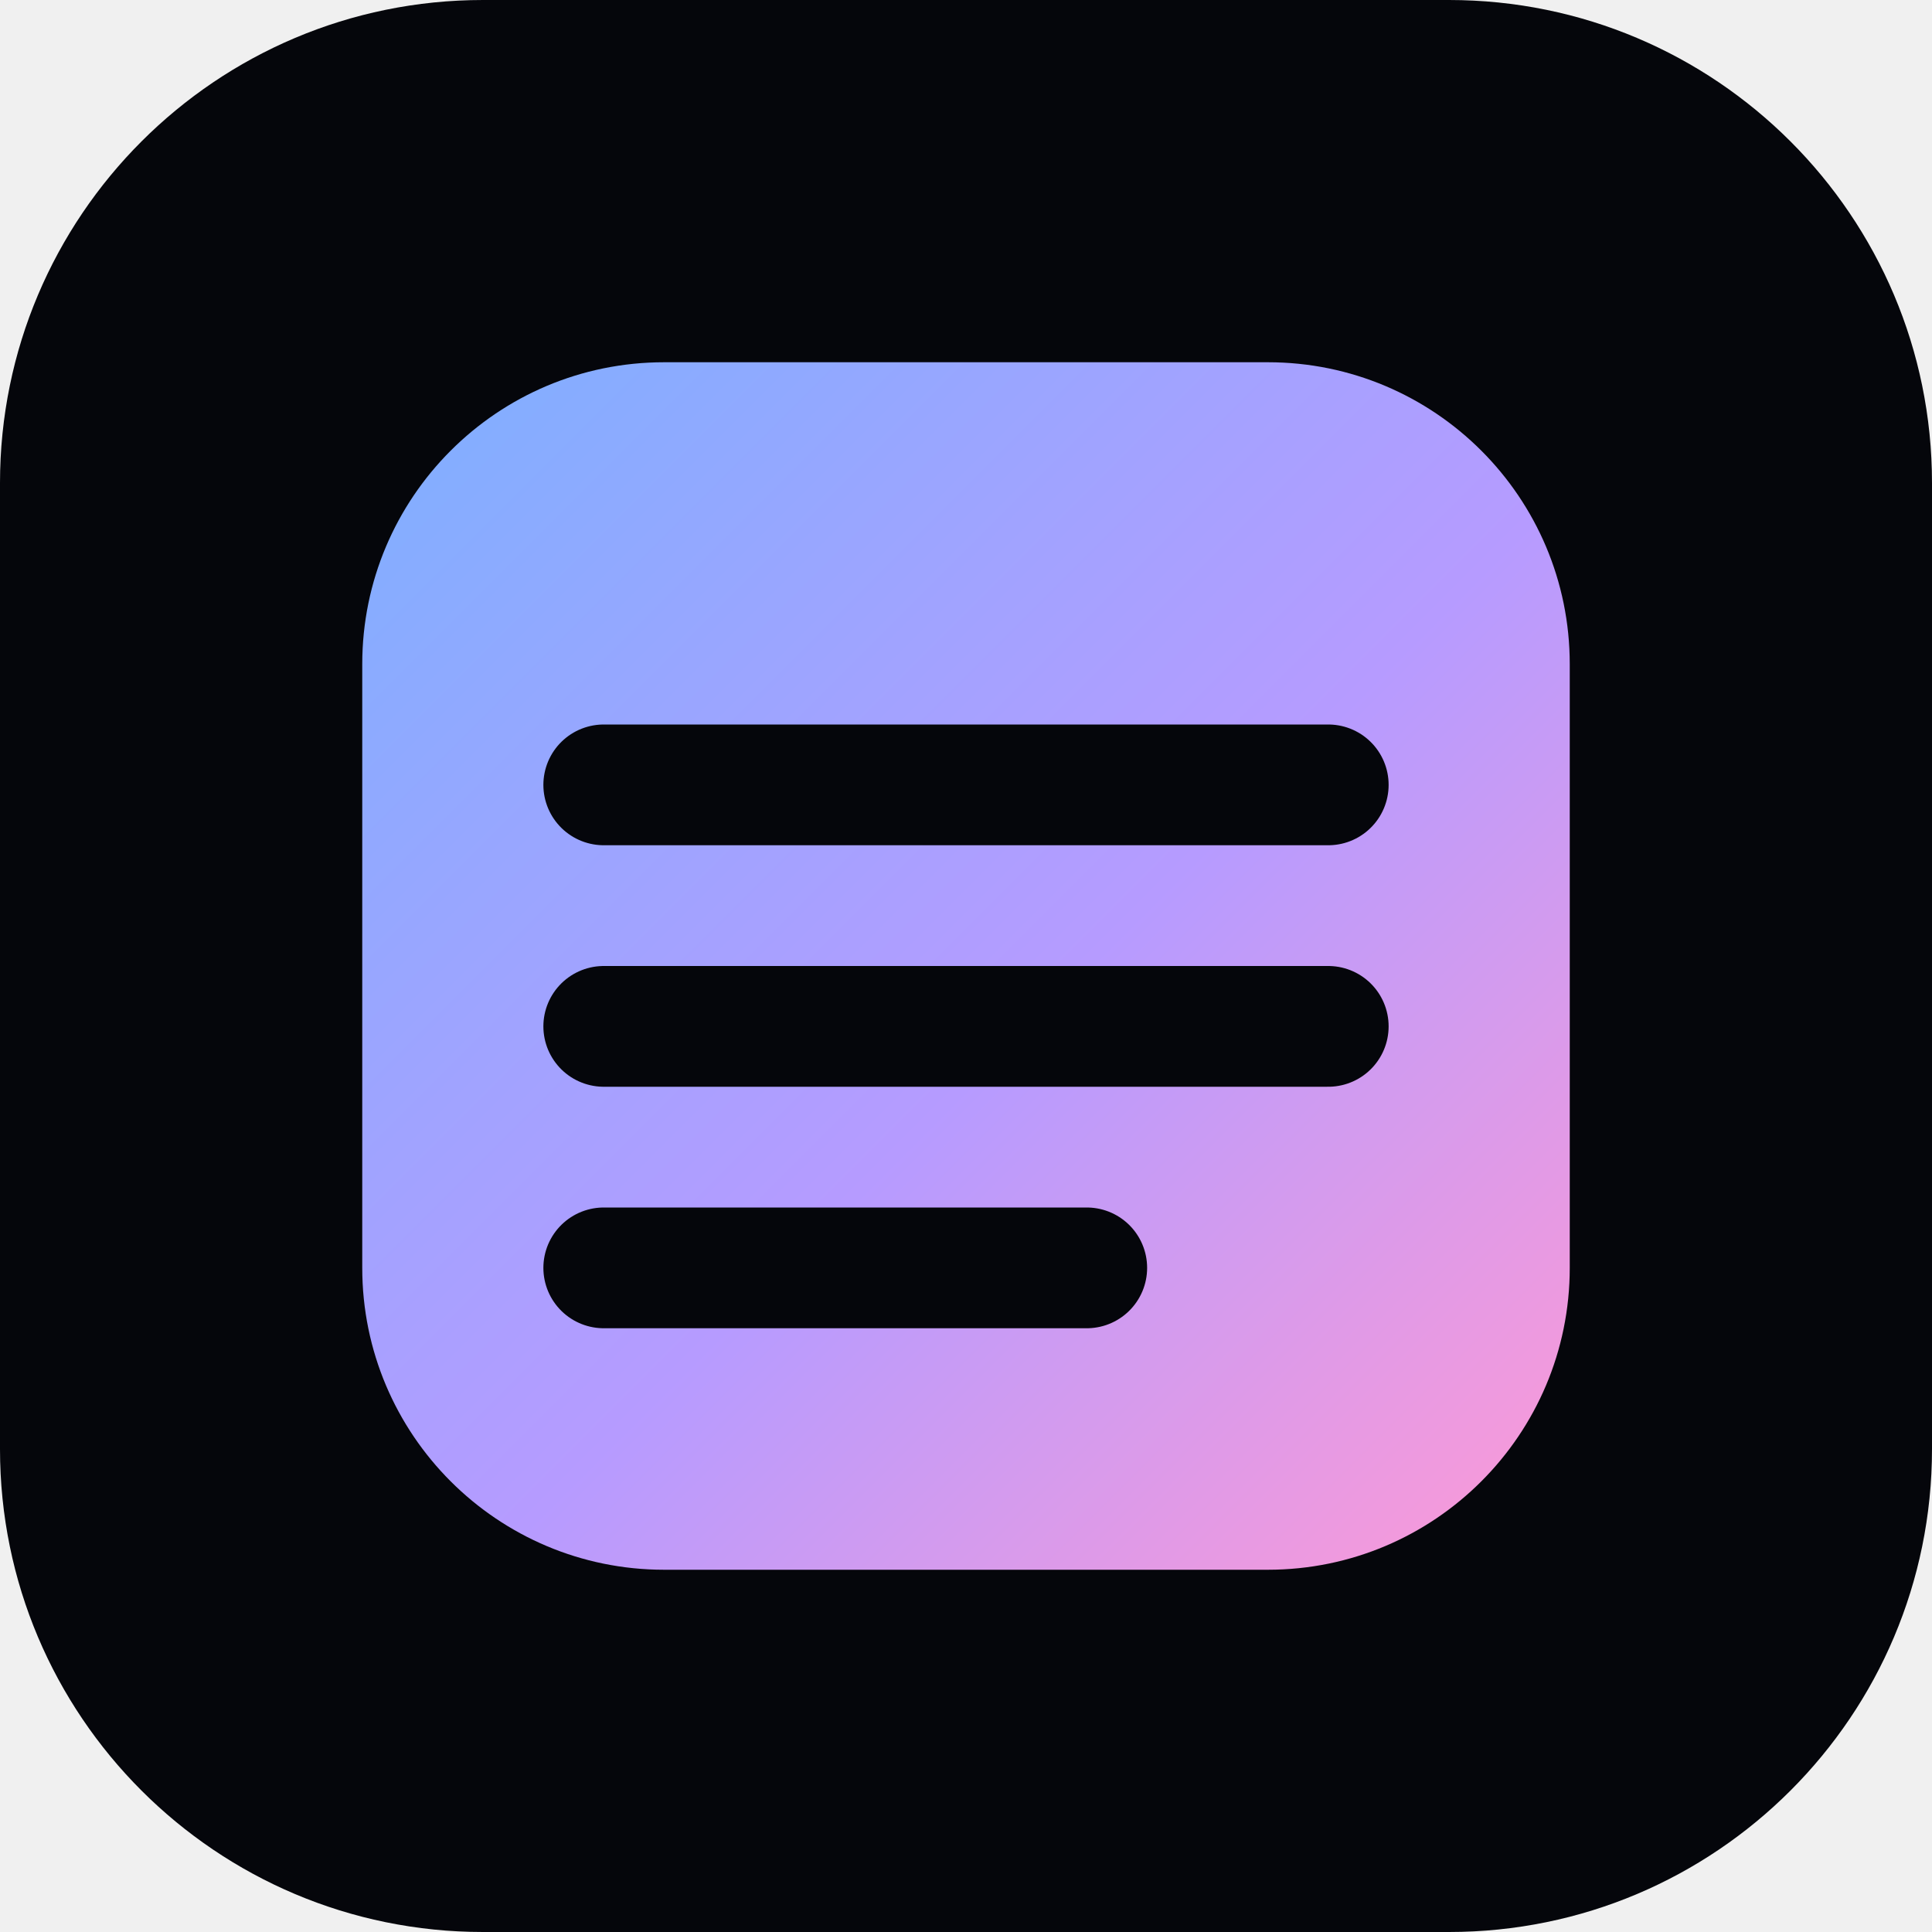
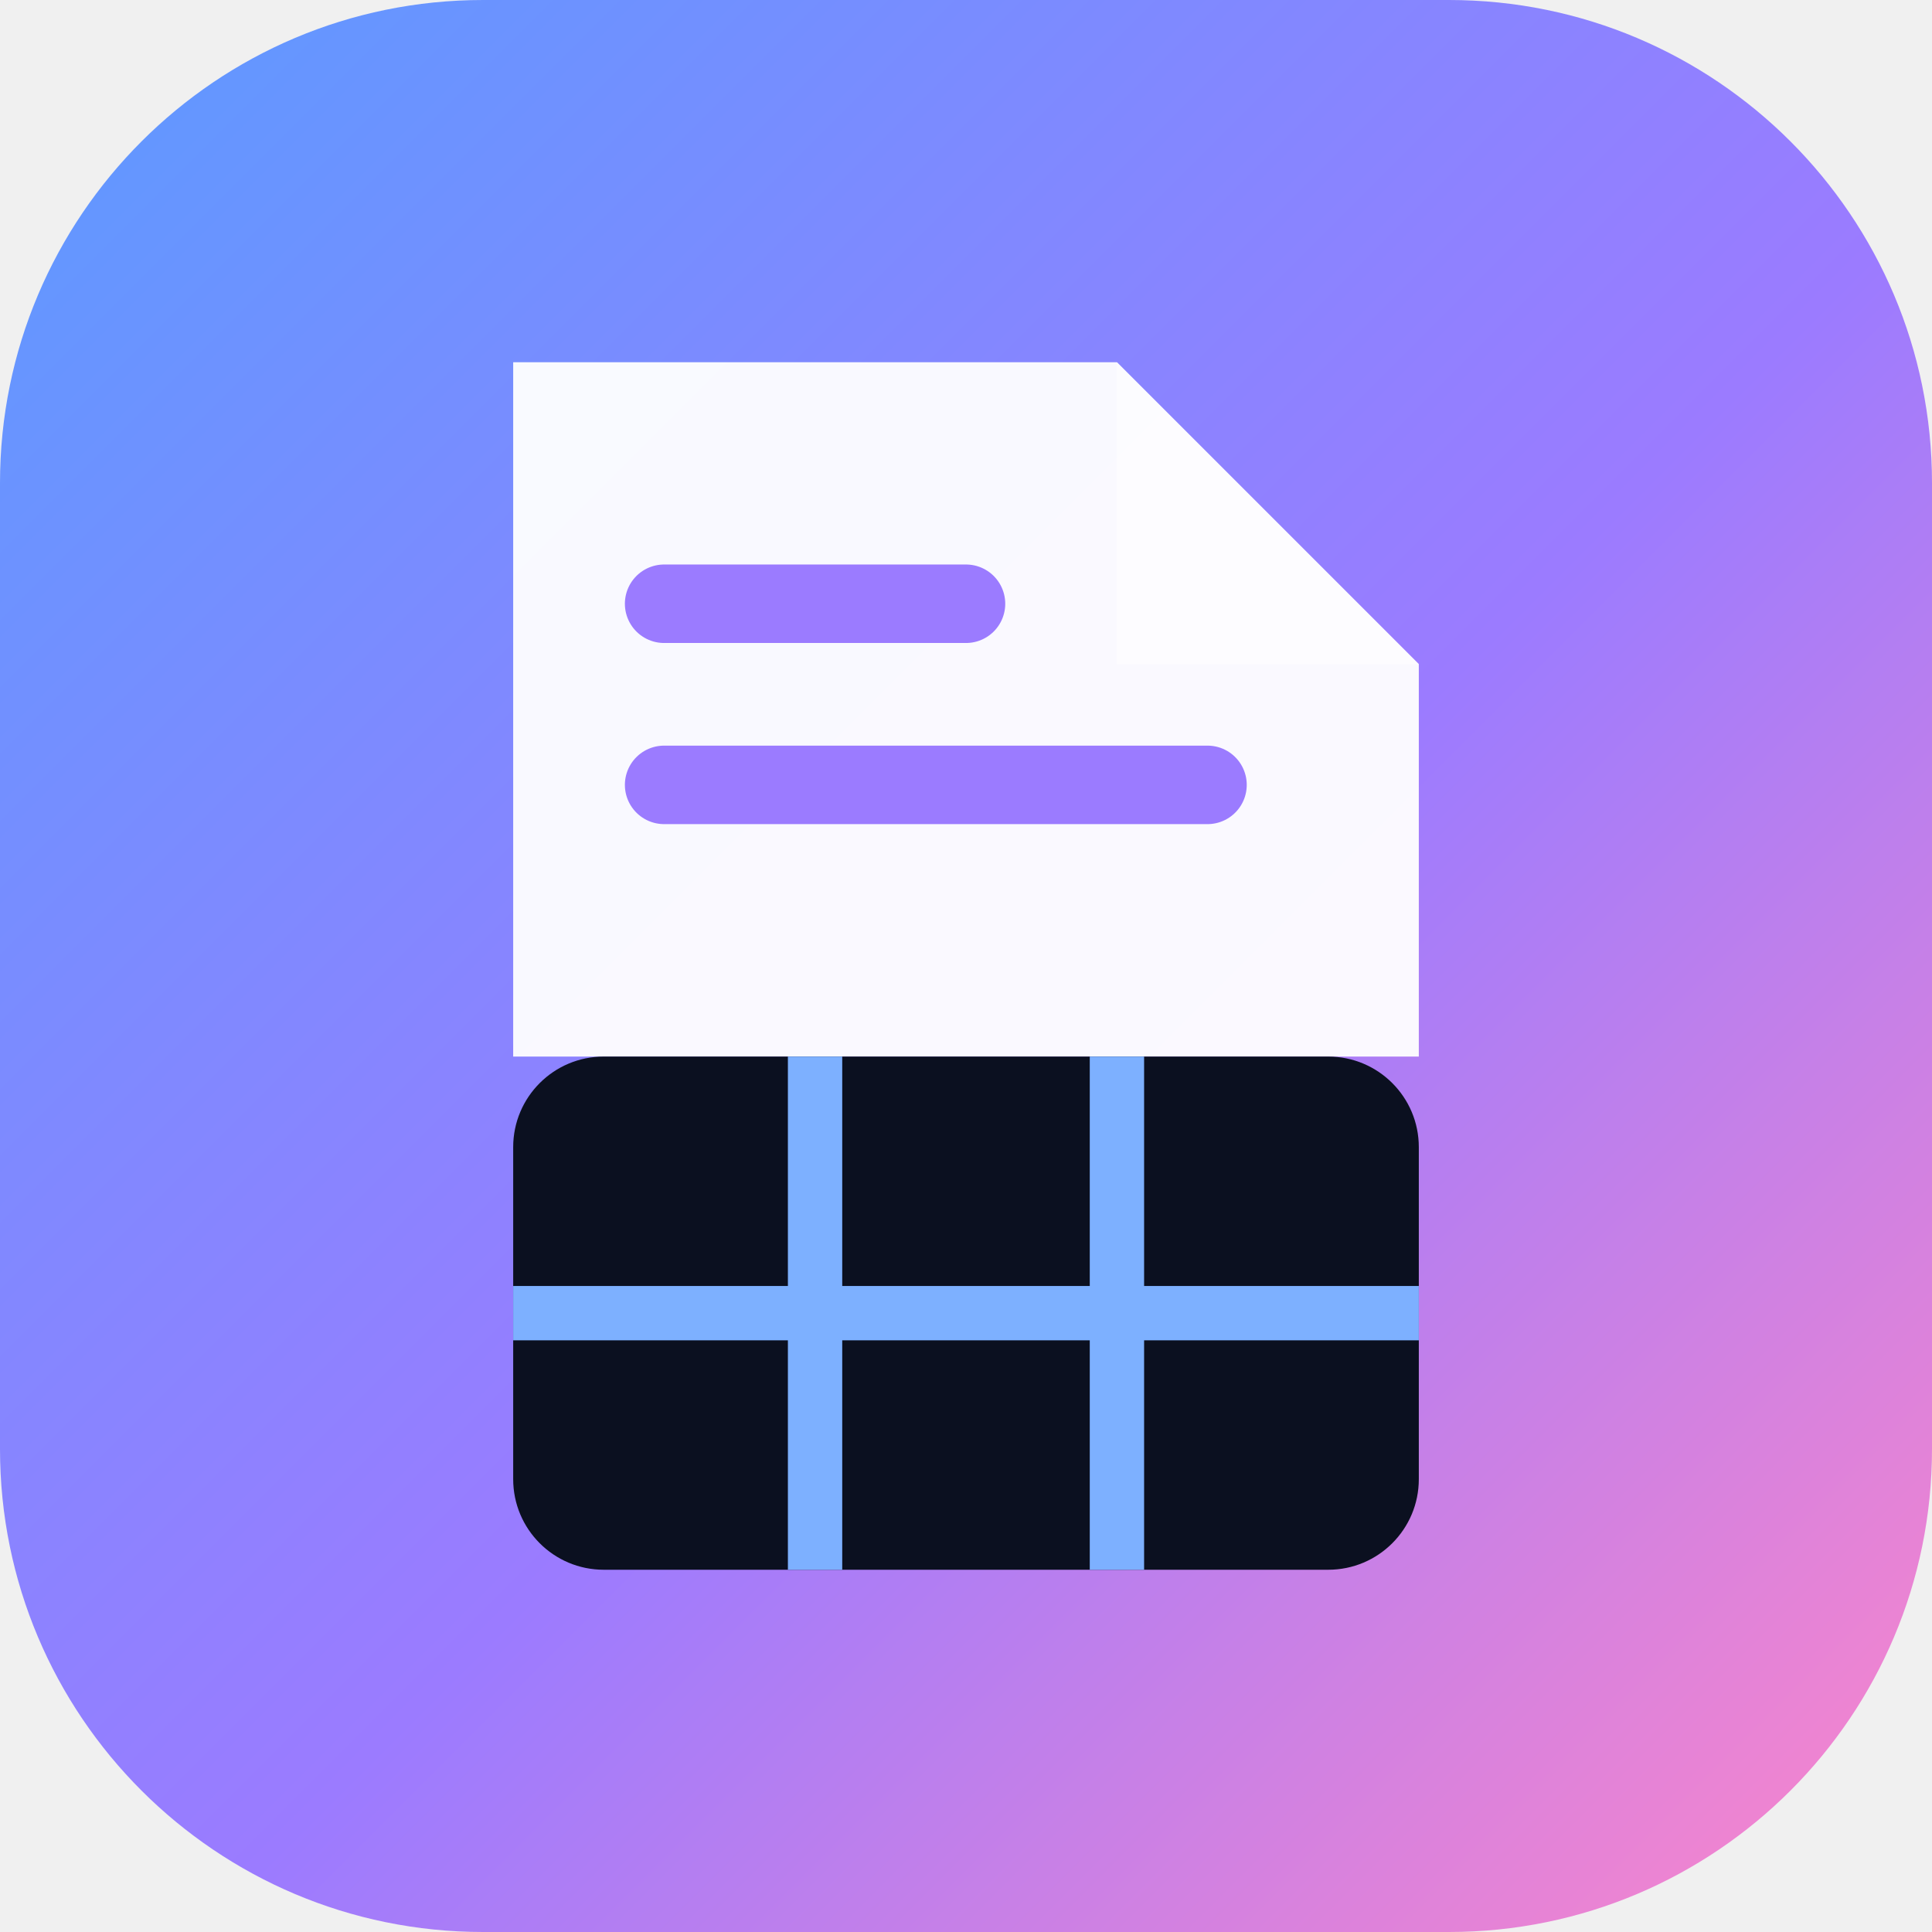
- <svg xmlns="http://www.w3.org/2000/svg" viewBox="0 0 32 32">
+ <svg xmlns="http://www.w3.org/2000/svg" viewBox="0 0 64 64">
  <defs>
-     <linearGradient id="g" x1="0" y1="0" x2="1" y2="1">
-       <stop offset="0" stop-color="#7db0ff" />
-       <stop offset=".55" stop-color="#b69bff" />
-       <stop offset="1" stop-color="#ff9ad5" />
+     <linearGradient id="a" x1="0" y1="0" x2="1" y2="1">
+       <stop offset="0" stop-color="#5b9bff" />
+       <stop offset=".55" stop-color="#9b7bff" />
+       <stop offset="1" stop-color="#ff86c8" />
    </linearGradient>
  </defs>
-   <rect width="32" height="32" rx="8" fill="#05060b" />
-   <rect x="6" y="6" width="20" height="20" rx="5" fill="url(#g)" />
-   <path d="M10 13h12M10 17h12M10 21h8" stroke="#05060b" stroke-width="2" stroke-linecap="round" />
+   <rect width="64" height="64" rx="16" fill="url(#a)" />
+   <path d="M17 12h20l10 10v13H17z" fill="#fff" fill-opacity=".95" />
+   <path d="M37 12v10h10" fill="#fff" fill-opacity=".55" />
+   <path d="M22 20h10M22 26h18" stroke="#9b7bff" stroke-width="2.6" stroke-linecap="round" />
+   <rect x="17" y="35" width="30" height="17" rx="3" fill="#0b1020" />
+   <path d="M17 43.5h30M27 35v17M37 35v17" stroke="#7db0ff" stroke-width="1.8" />
</svg>
